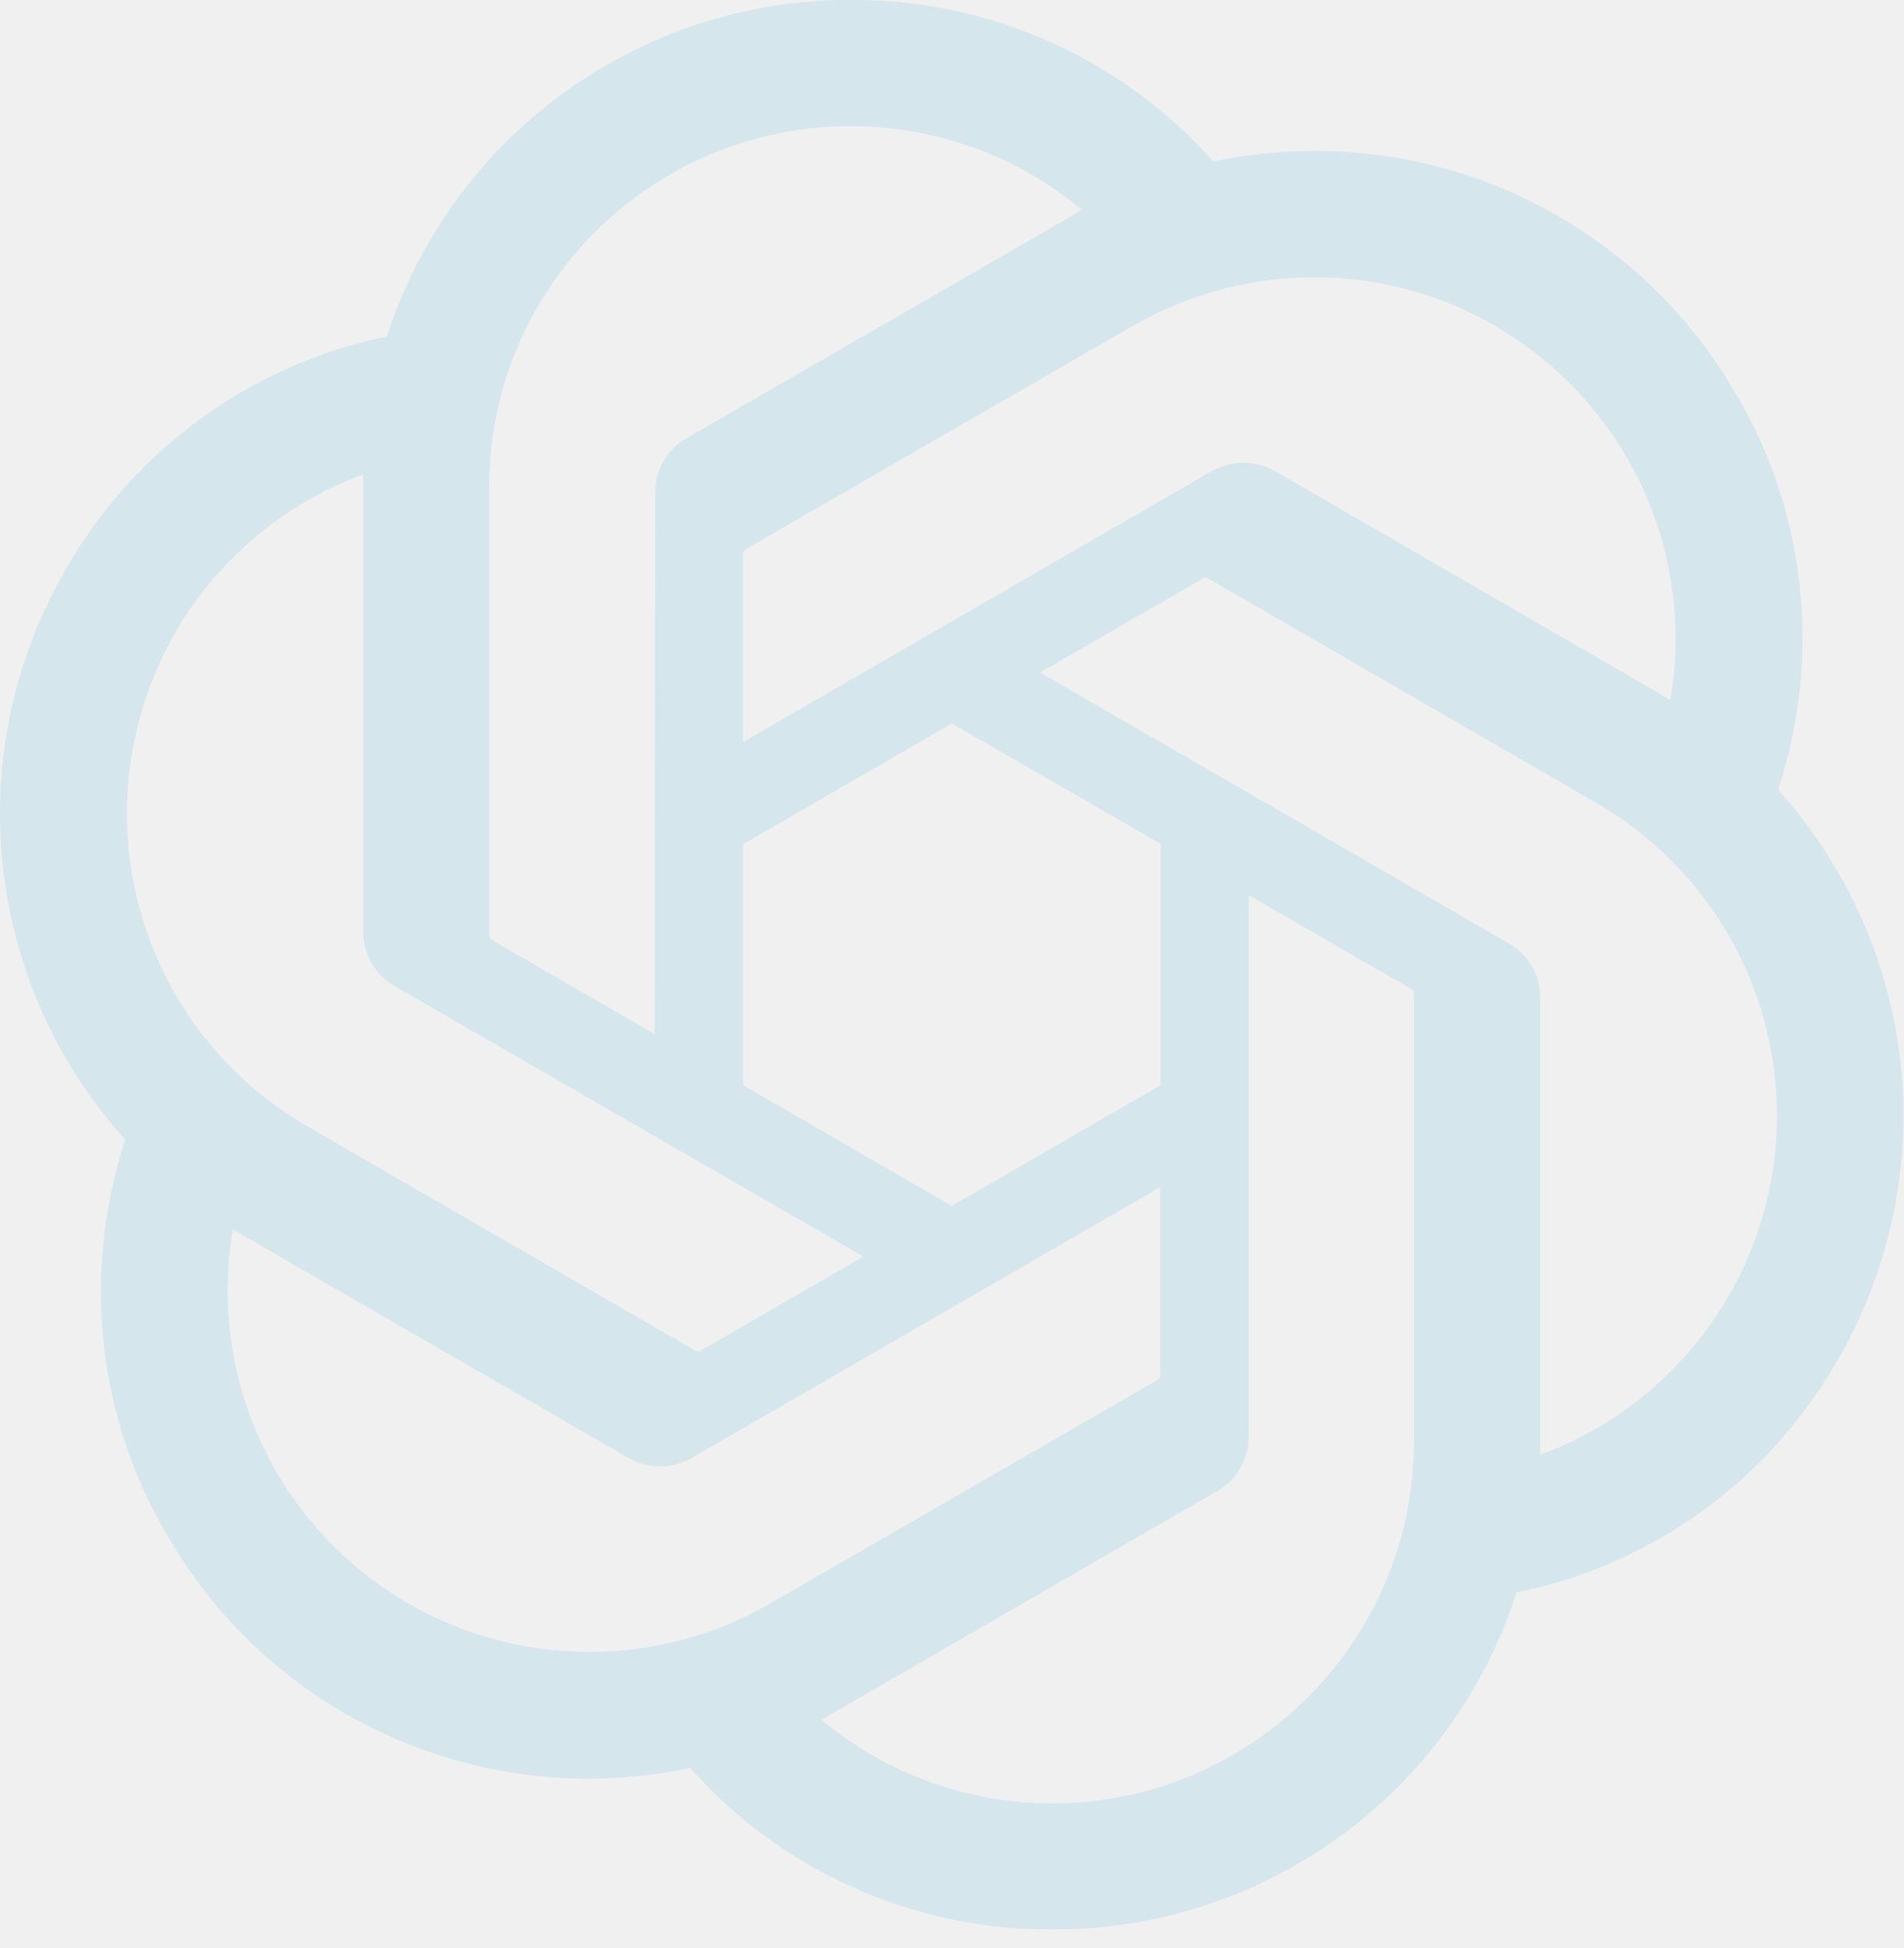
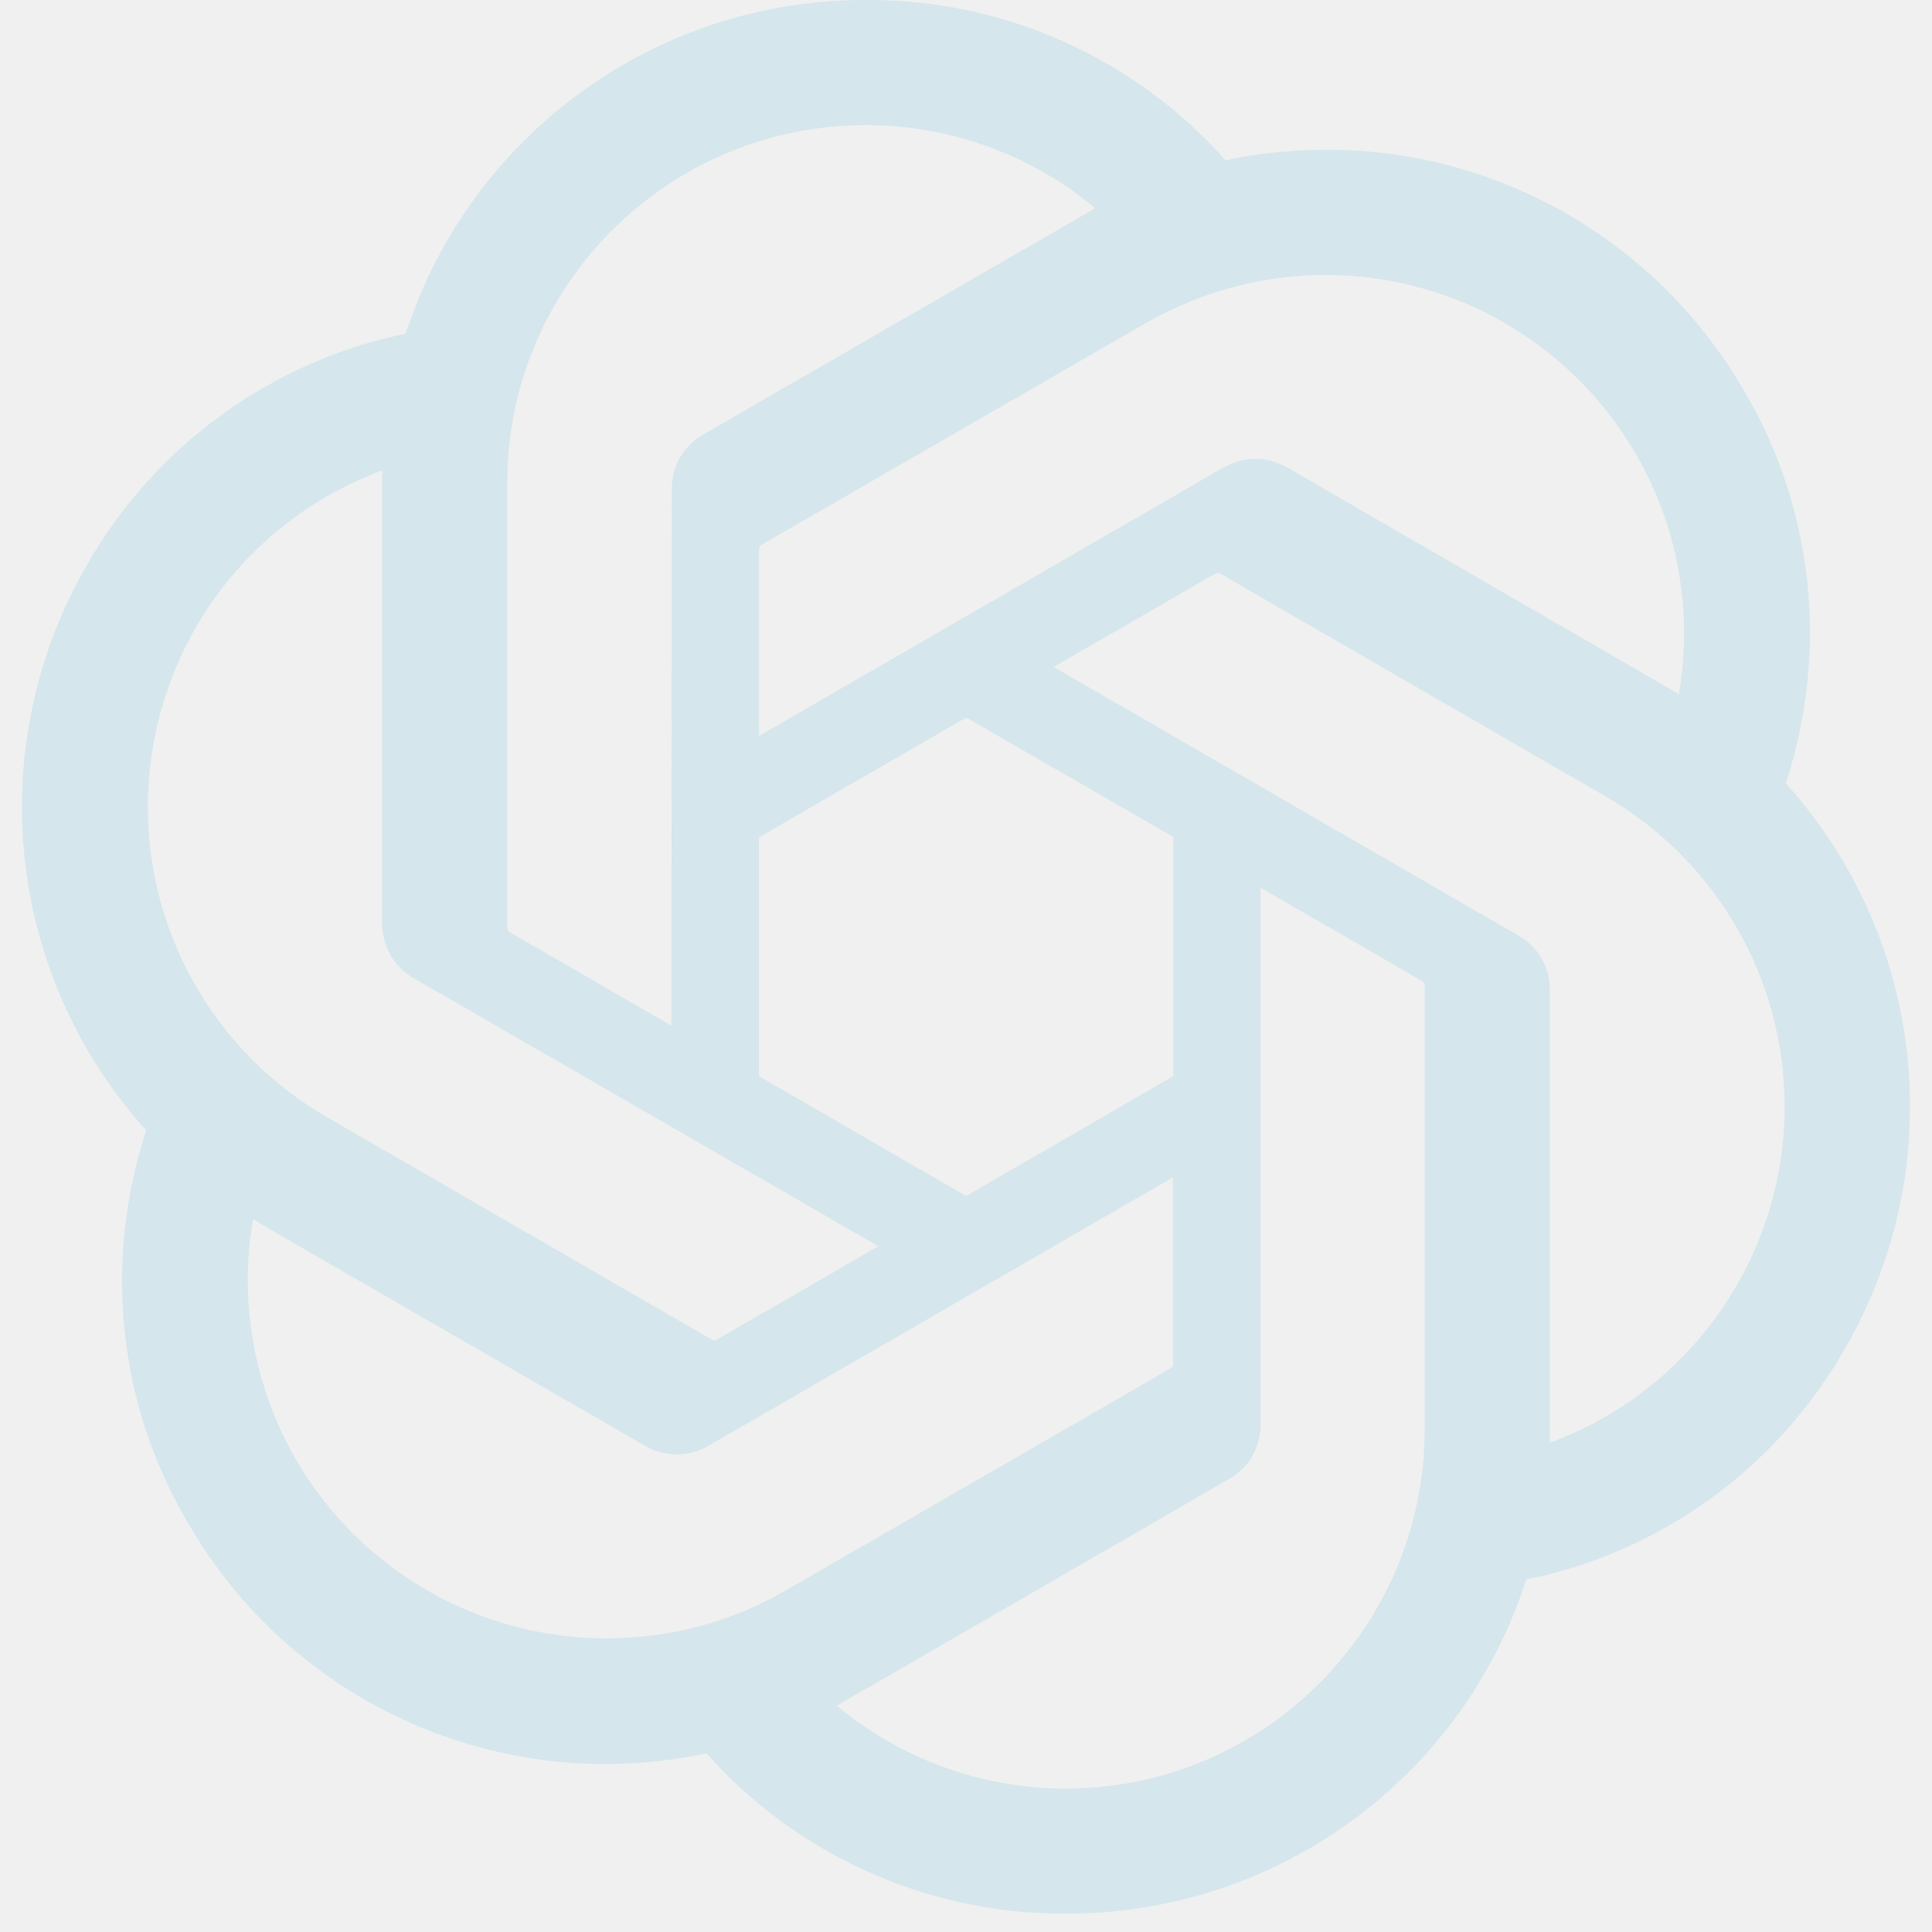
- <svg xmlns="http://www.w3.org/2000/svg" xmlns:xlink="http://www.w3.org/1999/xlink" width="43" height="44" fill="none" viewBox="0 0 43 44">
+ <svg xmlns="http://www.w3.org/2000/svg" xmlns:xlink="http://www.w3.org/1999/xlink" width="1em" height="1em" fill="none" viewBox="0 0 43 44">
  <defs>
    <rect id="path_0" width="43" height="43.58" x="0" y="0" />
  </defs>
  <g opacity="1" transform="translate(0 0.000001981943) rotate(0 21.5 21.79007)">
    <mask id="bg-mask-0" fill="#fff">
      <use xlink:href="#path_0" />
    </mask>
    <g mask="url(#bg-mask-0)">
      <path id="分组 1" fill-rule="evenodd" style="fill:#8bcae0" d="M40.17 17.84L40.17 17.84C40.53 16.73 40.72 15.57 40.72 14.41C40.72 12.48 40.21 10.58 39.23 8.92C37.27 5.51 33.64 3.41 29.71 3.41C28.94 3.41 28.16 3.49 27.41 3.65C25.35 1.33 22.39 0 19.29 0L19.22 0L19.19 0C14.43 0 10.21 3.07 8.74 7.6C5.68 8.23 3.03 10.15 1.48 12.87C0.51 14.54 0 16.45 0 18.38C0 21.1 1.01 23.73 2.83 25.74C2.47 26.85 2.28 28.01 2.28 29.17C2.28 31.1 2.79 33 3.77 34.66C6.14 38.8 10.92 40.93 15.59 39.93C17.65 42.25 20.61 43.58 23.71 43.58L23.78 43.58L23.81 43.58C28.57 43.58 32.8 40.51 34.26 35.97C37.33 35.35 39.97 33.43 41.52 30.71C42.49 29.03 43 27.13 43 25.2C43 22.48 41.99 19.86 40.17 17.84Z M18.817 38.695C18.727 38.745 18.647 38.795 18.557 38.845C20.017 40.065 21.867 40.735 23.777 40.735L23.787 40.735C28.287 40.725 31.937 37.065 31.947 32.565L31.947 22.435C31.937 22.385 31.907 22.355 31.877 22.335L28.207 20.215L28.207 32.455C28.207 32.965 27.937 33.435 27.487 33.685L18.817 38.695Z M17.393 36.223L26.163 31.163C26.203 31.133 26.223 31.093 26.223 31.053L26.213 31.053L26.213 26.813L15.623 32.933C15.183 33.183 14.643 33.183 14.203 32.933L5.523 27.923C5.443 27.873 5.323 27.803 5.263 27.763C5.183 28.223 5.143 28.693 5.143 29.163C5.143 30.593 5.523 31.993 6.233 33.233L6.233 33.233C7.703 35.763 10.393 37.313 13.313 37.313C14.743 37.313 16.153 36.943 17.393 36.223Z M8.206 11.013C8.206 10.923 8.206 10.783 8.206 10.713C6.416 11.373 4.906 12.643 3.956 14.293L3.956 14.293C3.246 15.533 2.866 16.943 2.866 18.373C2.866 21.293 4.416 23.983 6.946 25.443L15.716 30.513C15.756 30.533 15.806 30.533 15.836 30.503L19.506 28.383L8.916 22.273C8.476 22.023 8.206 21.553 8.206 21.043L8.206 21.033L8.206 11.013Z M36.055 18.13L27.285 13.06C27.245 13.04 27.195 13.05 27.165 13.07L23.495 15.19L34.085 21.31C34.525 21.56 34.795 22.02 34.795 22.53C34.795 22.53 34.795 22.54 34.795 22.54L34.795 32.86C38.005 31.68 40.145 28.62 40.145 25.2C40.145 22.28 38.585 19.59 36.055 18.13Z M16.834 12.412C16.805 12.442 16.785 12.482 16.785 12.522L16.785 12.522L16.785 16.762L27.375 10.642C27.595 10.522 27.845 10.452 28.095 10.452C28.345 10.452 28.584 10.522 28.805 10.642L37.484 15.662C37.565 15.712 37.654 15.762 37.734 15.812L37.734 15.812C37.815 15.352 37.855 14.892 37.855 14.432C37.855 9.922 34.194 6.262 29.684 6.262C28.255 6.262 26.855 6.642 25.605 7.352L16.834 12.412Z M19.221 2.849C14.711 2.849 11.051 6.499 11.051 11.009L11.051 21.139C11.061 21.189 11.081 21.219 11.121 21.239L14.791 23.359L14.801 11.129L14.801 11.119C14.801 10.619 15.071 10.149 15.511 9.899L24.191 4.889C24.261 4.839 24.381 4.779 24.441 4.739C22.981 3.519 21.131 2.849 19.221 2.849Z M16.783 24.51L21.503 27.24L26.223 24.51L26.223 19.06L21.503 16.34L16.783 19.07L16.783 24.51Z" opacity=".27" transform="translate(0 0) rotate(0 21.5 21.79007)" />
    </g>
  </g>
</svg>
